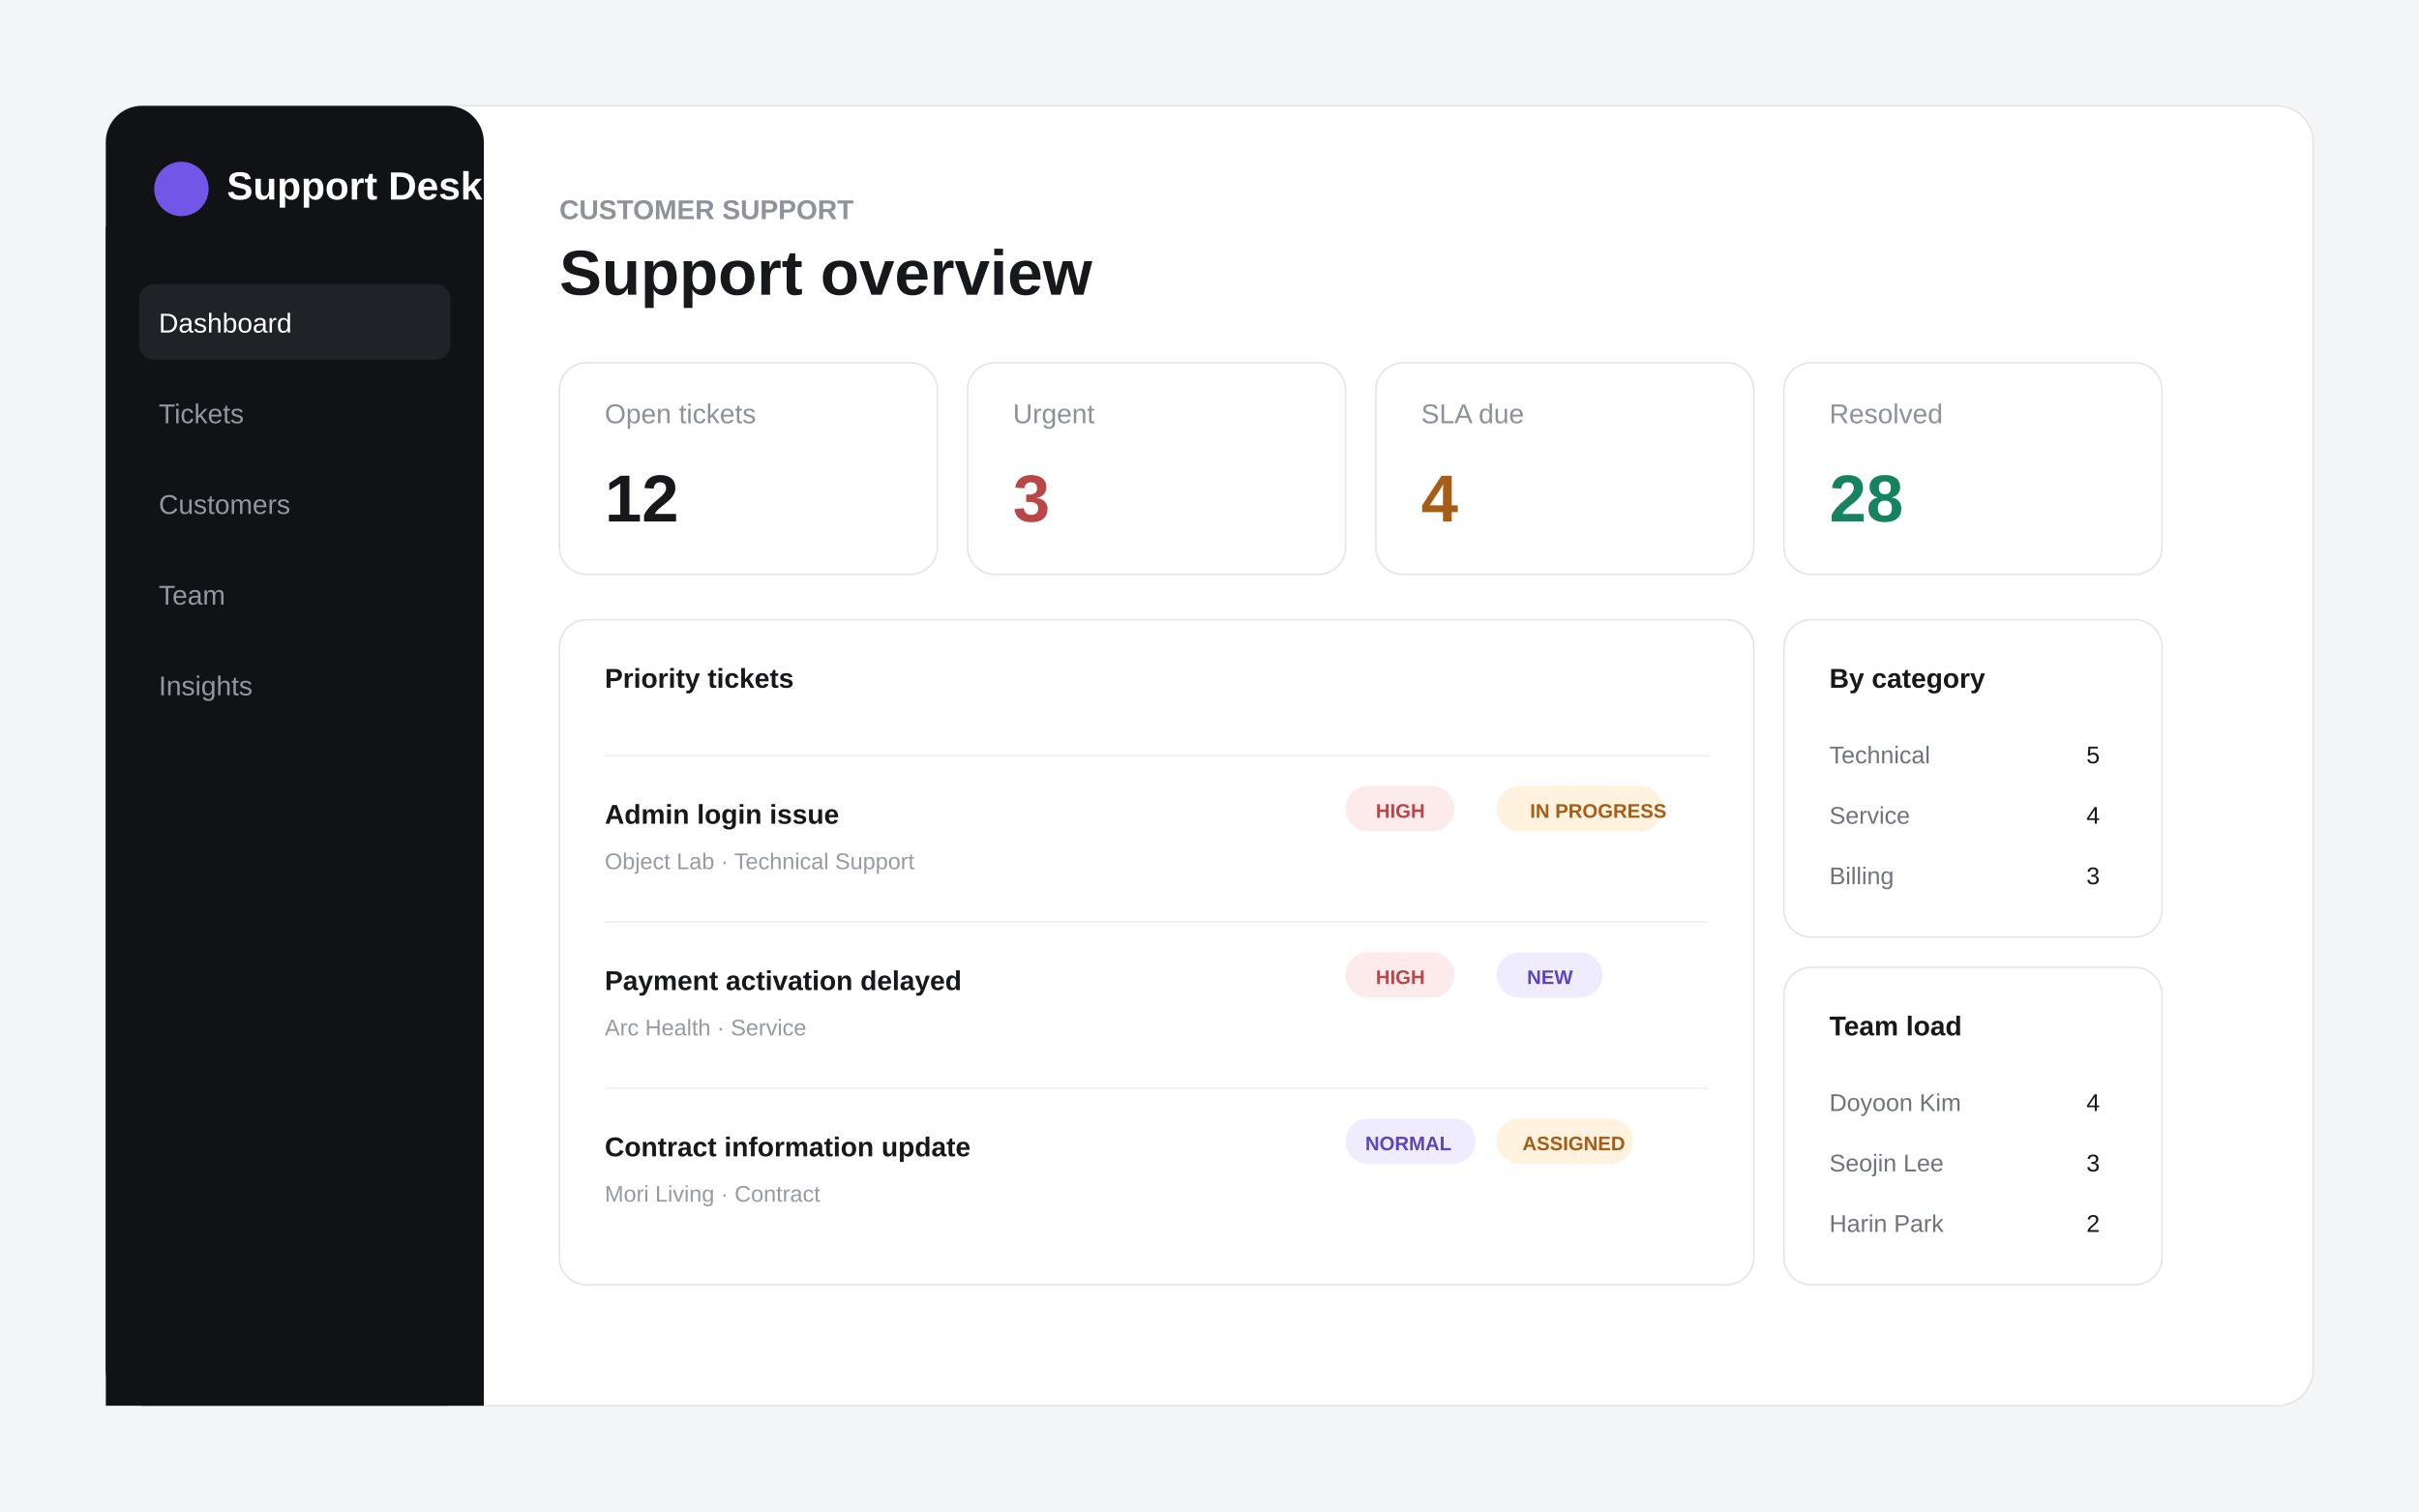
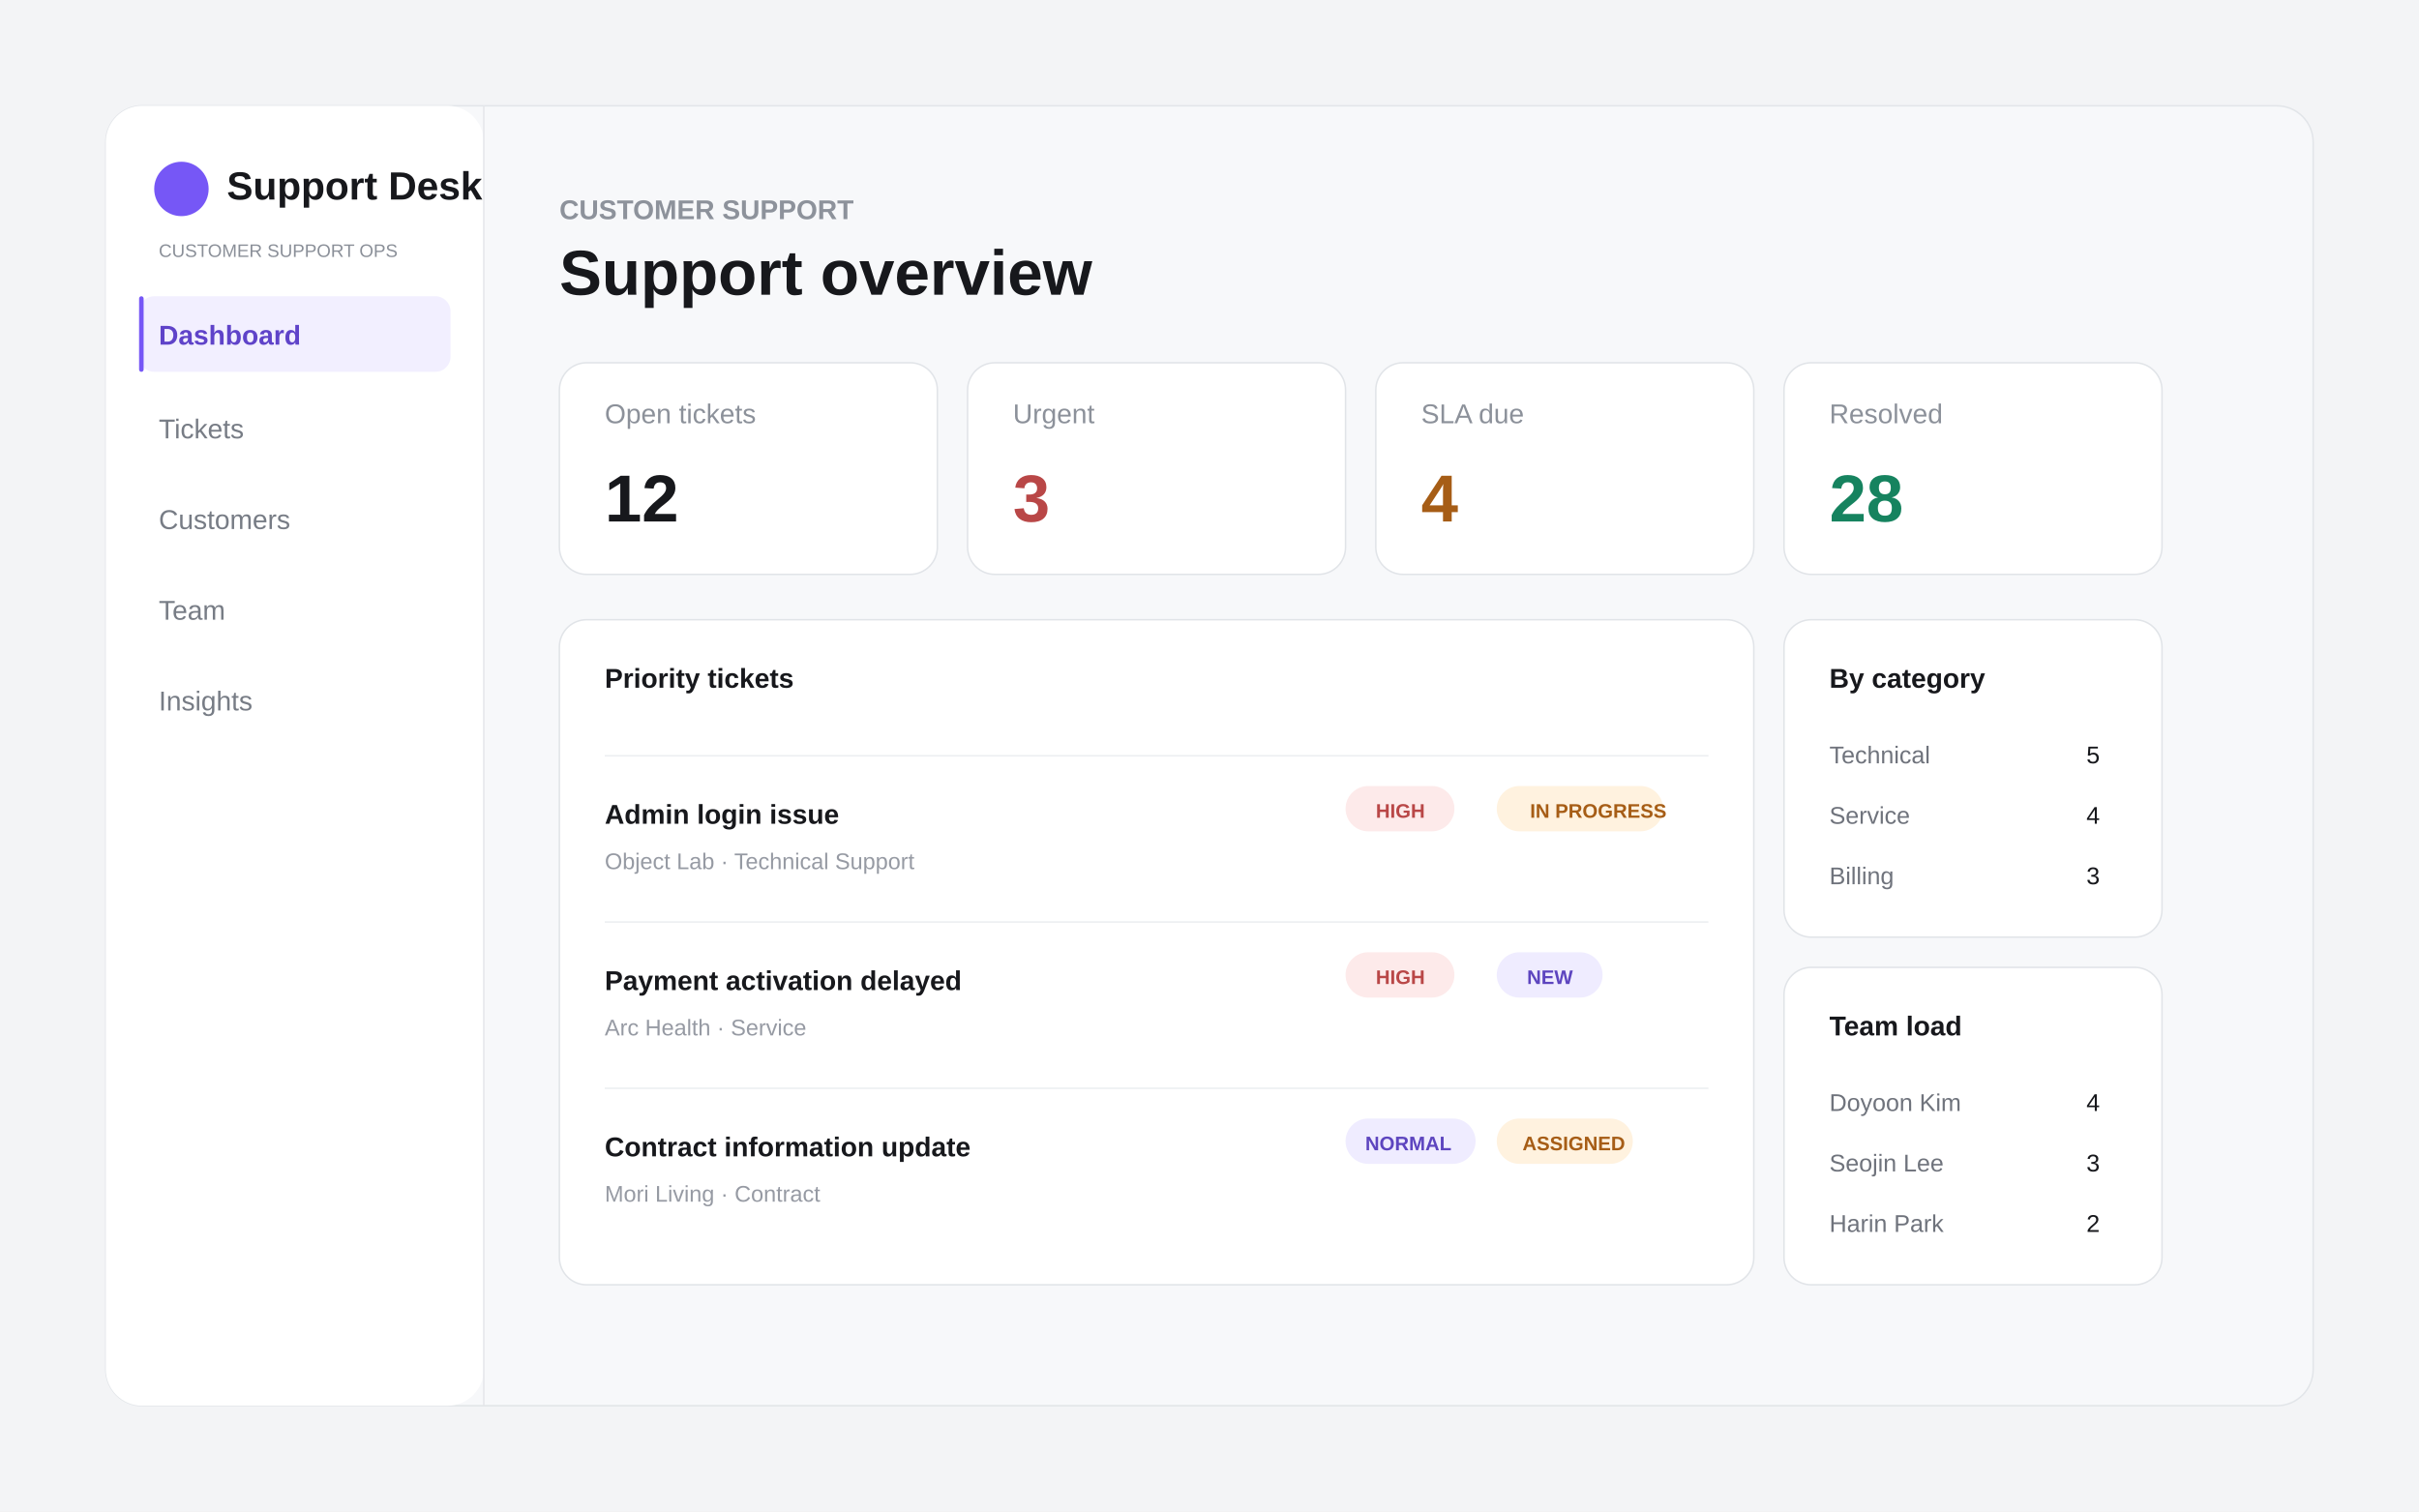
<svg xmlns="http://www.w3.org/2000/svg" viewBox="0 0 1600 1000">
-   <rect width="1600" height="1000" fill="#f4f5f7" />
-   <rect x="70" y="70" width="1460" height="860" rx="24" fill="#fff" stroke="#e2e4e8" />
-   <rect x="70" y="70" width="250" height="860" rx="24" fill="#111216" />
-   <rect x="70" y="150" width="250" height="780" fill="#111216" />
-   <circle cx="120" cy="125" r="18" fill="#7256e8" />
-   <text x="150" y="132" font-family="Arial,sans-serif" font-size="26" font-weight="700" fill="#fff">Support Desk</text>
-   <g font-family="Arial,sans-serif" font-size="18" fill="#9196a0">
-     <text x="105" y="220">Dashboard</text>
-     <text x="105" y="280">Tickets</text>
-     <text x="105" y="340">Customers</text>
-     <text x="105" y="400">Team</text>
-     <text x="105" y="460">Insights</text>
+   <rect width="1600" height="1000" fill="#F3F4F6" />
+   <rect x="70" y="70" width="1460" height="860" rx="24" fill="#F7F8FA" stroke="#E2E5E9" />
+   <rect x="70" y="70" width="250" height="860" rx="24" fill="#FFFFFF" />
+   <line x1="320" y1="70" x2="320" y2="930" stroke="#E5E7EB" />
+   <circle cx="120" cy="125" r="18" fill="#7657F6" />
+   <text x="150" y="132" font-family="Arial,sans-serif" font-size="26" font-weight="700" fill="#17181C">Support Desk</text>
+   <text x="105" y="170" font-family="Arial,sans-serif" font-size="12" fill="#8A8F98">CUSTOMER SUPPORT OPS</text>
+   <g font-family="Arial,sans-serif" font-size="18" fill="#777C85">
+     <text x="105" y="230">Dashboard</text>
+     <text x="105" y="290">Tickets</text>
+     <text x="105" y="350">Customers</text>
+     <text x="105" y="410">Team</text>
+     <text x="105" y="470">Insights</text>
  </g>
-   <rect x="92" y="188" width="206" height="50" rx="10" fill="#202228" />
-   <text x="105" y="220" font-family="Arial,sans-serif" font-size="18" fill="#fff">Dashboard</text>
-   <text x="370" y="145" font-family="Arial,sans-serif" font-size="18" font-weight="700" fill="#8d929b">CUSTOMER SUPPORT</text>
-   <text x="370" y="195" font-family="Arial,sans-serif" font-size="42" font-weight="700" fill="#17181c">Support overview</text>
+   <rect x="92" y="196" width="206" height="50" rx="10" fill="#F2EFFF" />
+   <rect x="92" y="196" width="3" height="50" rx="1.5" fill="#7657F6" />
+   <text x="105" y="228" font-family="Arial,sans-serif" font-size="18" font-weight="700" fill="#5F43C9">Dashboard</text>
+   <text x="370" y="145" font-family="Arial,sans-serif" font-size="18" font-weight="700" fill="#8D929B">CUSTOMER SUPPORT</text>
+   <text x="370" y="195" font-family="Arial,sans-serif" font-size="42" font-weight="700" fill="#17181C">Support overview</text>
  <g>
-     <rect x="370" y="240" width="250" height="140" rx="18" fill="#fff" stroke="#e1e4e8" />
-     <rect x="640" y="240" width="250" height="140" rx="18" fill="#fff" stroke="#e1e4e8" />
-     <rect x="910" y="240" width="250" height="140" rx="18" fill="#fff" stroke="#e1e4e8" />
-     <rect x="1180" y="240" width="250" height="140" rx="18" fill="#fff" stroke="#e1e4e8" />
+     <rect x="370" y="240" width="250" height="140" rx="18" fill="#FFFFFF" stroke="#E1E4E8" />
+     <rect x="640" y="240" width="250" height="140" rx="18" fill="#FFFFFF" stroke="#E1E4E8" />
+     <rect x="910" y="240" width="250" height="140" rx="18" fill="#FFFFFF" stroke="#E1E4E8" />
+     <rect x="1180" y="240" width="250" height="140" rx="18" fill="#FFFFFF" stroke="#E1E4E8" />
  </g>
  <g font-family="Arial,sans-serif">
-     <text x="400" y="280" font-size="18" fill="#8c919a">Open tickets</text>
-     <text x="400" y="345" font-size="44" font-weight="700" fill="#17181c">12</text>
-     <text x="670" y="280" font-size="18" fill="#8c919a">Urgent</text>
-     <text x="670" y="345" font-size="44" font-weight="700" fill="#b94747">3</text>
-     <text x="940" y="280" font-size="18" fill="#8c919a">SLA due</text>
-     <text x="940" y="345" font-size="44" font-weight="700" fill="#a65d16">4</text>
-     <text x="1210" y="280" font-size="18" fill="#8c919a">Resolved</text>
-     <text x="1210" y="345" font-size="44" font-weight="700" fill="#16835f">28</text>
+     <text x="400" y="280" font-size="18" fill="#8C919A">Open tickets</text>
+     <text x="400" y="345" font-size="44" font-weight="700" fill="#17181C">12</text>
+     <text x="670" y="280" font-size="18" fill="#8C919A">Urgent</text>
+     <text x="670" y="345" font-size="44" font-weight="700" fill="#B94747">3</text>
+     <text x="940" y="280" font-size="18" fill="#8C919A">SLA due</text>
+     <text x="940" y="345" font-size="44" font-weight="700" fill="#A65D16">4</text>
+     <text x="1210" y="280" font-size="18" fill="#8C919A">Resolved</text>
+     <text x="1210" y="345" font-size="44" font-weight="700" fill="#16835F">28</text>
  </g>
-   <rect x="370" y="410" width="790" height="440" rx="18" fill="#fff" stroke="#e1e4e8" />
-   <text x="400" y="455" font-family="Arial,sans-serif" font-size="18" font-weight="700" fill="#17181c">Priority tickets</text>
+   <rect x="370" y="410" width="790" height="440" rx="18" fill="#FFFFFF" stroke="#E1E4E8" />
+   <text x="400" y="455" font-family="Arial,sans-serif" font-size="18" font-weight="700" fill="#17181C">Priority tickets</text>
  <g font-family="Arial,sans-serif">
-     <g>
-       <line x1="400" y1="500" x2="1130" y2="500" stroke="#eceef1" />
-       <text x="400" y="545" font-size="18" font-weight="700" fill="#17181c">Admin login issue</text>
-       <text x="400" y="575" font-size="15" fill="#969aa3">Object Lab · Technical Support</text>
-       <rect x="890" y="520" width="72" height="30" rx="15" fill="#fdeaea" />
-       <text x="910" y="541" font-size="13" font-weight="700" fill="#b94747">HIGH</text>
-       <rect x="990" y="520" width="110" height="30" rx="15" fill="#fff2df" />
-       <text x="1012" y="541" font-size="13" font-weight="700" fill="#a65d16">IN PROGRESS</text>
-     </g>
-     <g>
-       <line x1="400" y1="610" x2="1130" y2="610" stroke="#eceef1" />
-       <text x="400" y="655" font-size="18" font-weight="700" fill="#17181c">Payment activation delayed</text>
-       <text x="400" y="685" font-size="15" fill="#969aa3">Arc Health · Service</text>
-       <rect x="890" y="630" width="72" height="30" rx="15" fill="#fdeaea" />
-       <text x="910" y="651" font-size="13" font-weight="700" fill="#b94747">HIGH</text>
-       <rect x="990" y="630" width="70" height="30" rx="15" fill="#efecff" />
-       <text x="1010" y="651" font-size="13" font-weight="700" fill="#5d45bf">NEW</text>
-     </g>
-     <g>
-       <line x1="400" y1="720" x2="1130" y2="720" stroke="#eceef1" />
-       <text x="400" y="765" font-size="18" font-weight="700" fill="#17181c">Contract information update</text>
-       <text x="400" y="795" font-size="15" fill="#969aa3">Mori Living · Contract</text>
-       <rect x="890" y="740" width="86" height="30" rx="15" fill="#efecff" />
-       <text x="903" y="761" font-size="13" font-weight="700" fill="#5d45bf">NORMAL</text>
-       <rect x="990" y="740" width="90" height="30" rx="15" fill="#fff2df" />
-       <text x="1007" y="761" font-size="13" font-weight="700" fill="#a65d16">ASSIGNED</text>
-     </g>
+     <line x1="400" y1="500" x2="1130" y2="500" stroke="#ECEEF1" />
+     <text x="400" y="545" font-size="18" font-weight="700" fill="#17181C">Admin login issue</text>
+     <text x="400" y="575" font-size="15" fill="#969AA3">Object Lab · Technical Support</text>
+     <rect x="890" y="520" width="72" height="30" rx="15" fill="#FDEAEA" />
+     <text x="910" y="541" font-size="13" font-weight="700" fill="#B94747">HIGH</text>
+     <rect x="990" y="520" width="110" height="30" rx="15" fill="#FFF2DF" />
+     <text x="1012" y="541" font-size="13" font-weight="700" fill="#A65D16">IN PROGRESS</text>
+     <line x1="400" y1="610" x2="1130" y2="610" stroke="#ECEEF1" />
+     <text x="400" y="655" font-size="18" font-weight="700" fill="#17181C">Payment activation delayed</text>
+     <text x="400" y="685" font-size="15" fill="#969AA3">Arc Health · Service</text>
+     <rect x="890" y="630" width="72" height="30" rx="15" fill="#FDEAEA" />
+     <text x="910" y="651" font-size="13" font-weight="700" fill="#B94747">HIGH</text>
+     <rect x="990" y="630" width="70" height="30" rx="15" fill="#EFECFF" />
+     <text x="1010" y="651" font-size="13" font-weight="700" fill="#5D45BF">NEW</text>
+     <line x1="400" y1="720" x2="1130" y2="720" stroke="#ECEEF1" />
+     <text x="400" y="765" font-size="18" font-weight="700" fill="#17181C">Contract information update</text>
+     <text x="400" y="795" font-size="15" fill="#969AA3">Mori Living · Contract</text>
+     <rect x="890" y="740" width="86" height="30" rx="15" fill="#EFECFF" />
+     <text x="903" y="761" font-size="13" font-weight="700" fill="#5D45BF">NORMAL</text>
+     <rect x="990" y="740" width="90" height="30" rx="15" fill="#FFF2DF" />
+     <text x="1007" y="761" font-size="13" font-weight="700" fill="#A65D16">ASSIGNED</text>
  </g>
-   <rect x="1180" y="410" width="250" height="210" rx="18" fill="#fff" stroke="#e1e4e8" />
-   <text x="1210" y="455" font-family="Arial,sans-serif" font-size="18" font-weight="700" fill="#17181c">By category</text>
+   <rect x="1180" y="410" width="250" height="210" rx="18" fill="#FFFFFF" stroke="#E1E4E8" />
+   <text x="1210" y="455" font-family="Arial,sans-serif" font-size="18" font-weight="700" fill="#17181C">By category</text>
  <g font-family="Arial,sans-serif" font-size="16">
-     <text x="1210" y="505" fill="#6f737c">Technical</text>
-     <text x="1380" y="505" fill="#17181c">5</text>
-     <text x="1210" y="545" fill="#6f737c">Service</text>
-     <text x="1380" y="545" fill="#17181c">4</text>
-     <text x="1210" y="585" fill="#6f737c">Billing</text>
-     <text x="1380" y="585" fill="#17181c">3</text>
+     <text x="1210" y="505" fill="#6F737C">Technical</text>
+     <text x="1380" y="505" fill="#17181C">5</text>
+     <text x="1210" y="545" fill="#6F737C">Service</text>
+     <text x="1380" y="545" fill="#17181C">4</text>
+     <text x="1210" y="585" fill="#6F737C">Billing</text>
+     <text x="1380" y="585" fill="#17181C">3</text>
  </g>
-   <rect x="1180" y="640" width="250" height="210" rx="18" fill="#fff" stroke="#e1e4e8" />
-   <text x="1210" y="685" font-family="Arial,sans-serif" font-size="18" font-weight="700" fill="#17181c">Team load</text>
+   <rect x="1180" y="640" width="250" height="210" rx="18" fill="#FFFFFF" stroke="#E1E4E8" />
+   <text x="1210" y="685" font-family="Arial,sans-serif" font-size="18" font-weight="700" fill="#17181C">Team load</text>
  <g font-family="Arial,sans-serif" font-size="16">
-     <text x="1210" y="735" fill="#6f737c">Doyoon Kim</text>
-     <text x="1380" y="735" fill="#17181c">4</text>
-     <text x="1210" y="775" fill="#6f737c">Seojin Lee</text>
-     <text x="1380" y="775" fill="#17181c">3</text>
-     <text x="1210" y="815" fill="#6f737c">Harin Park</text>
-     <text x="1380" y="815" fill="#17181c">2</text>
+     <text x="1210" y="735" fill="#6F737C">Doyoon Kim</text>
+     <text x="1380" y="735" fill="#17181C">4</text>
+     <text x="1210" y="775" fill="#6F737C">Seojin Lee</text>
+     <text x="1380" y="775" fill="#17181C">3</text>
+     <text x="1210" y="815" fill="#6F737C">Harin Park</text>
+     <text x="1380" y="815" fill="#17181C">2</text>
  </g>
</svg>
